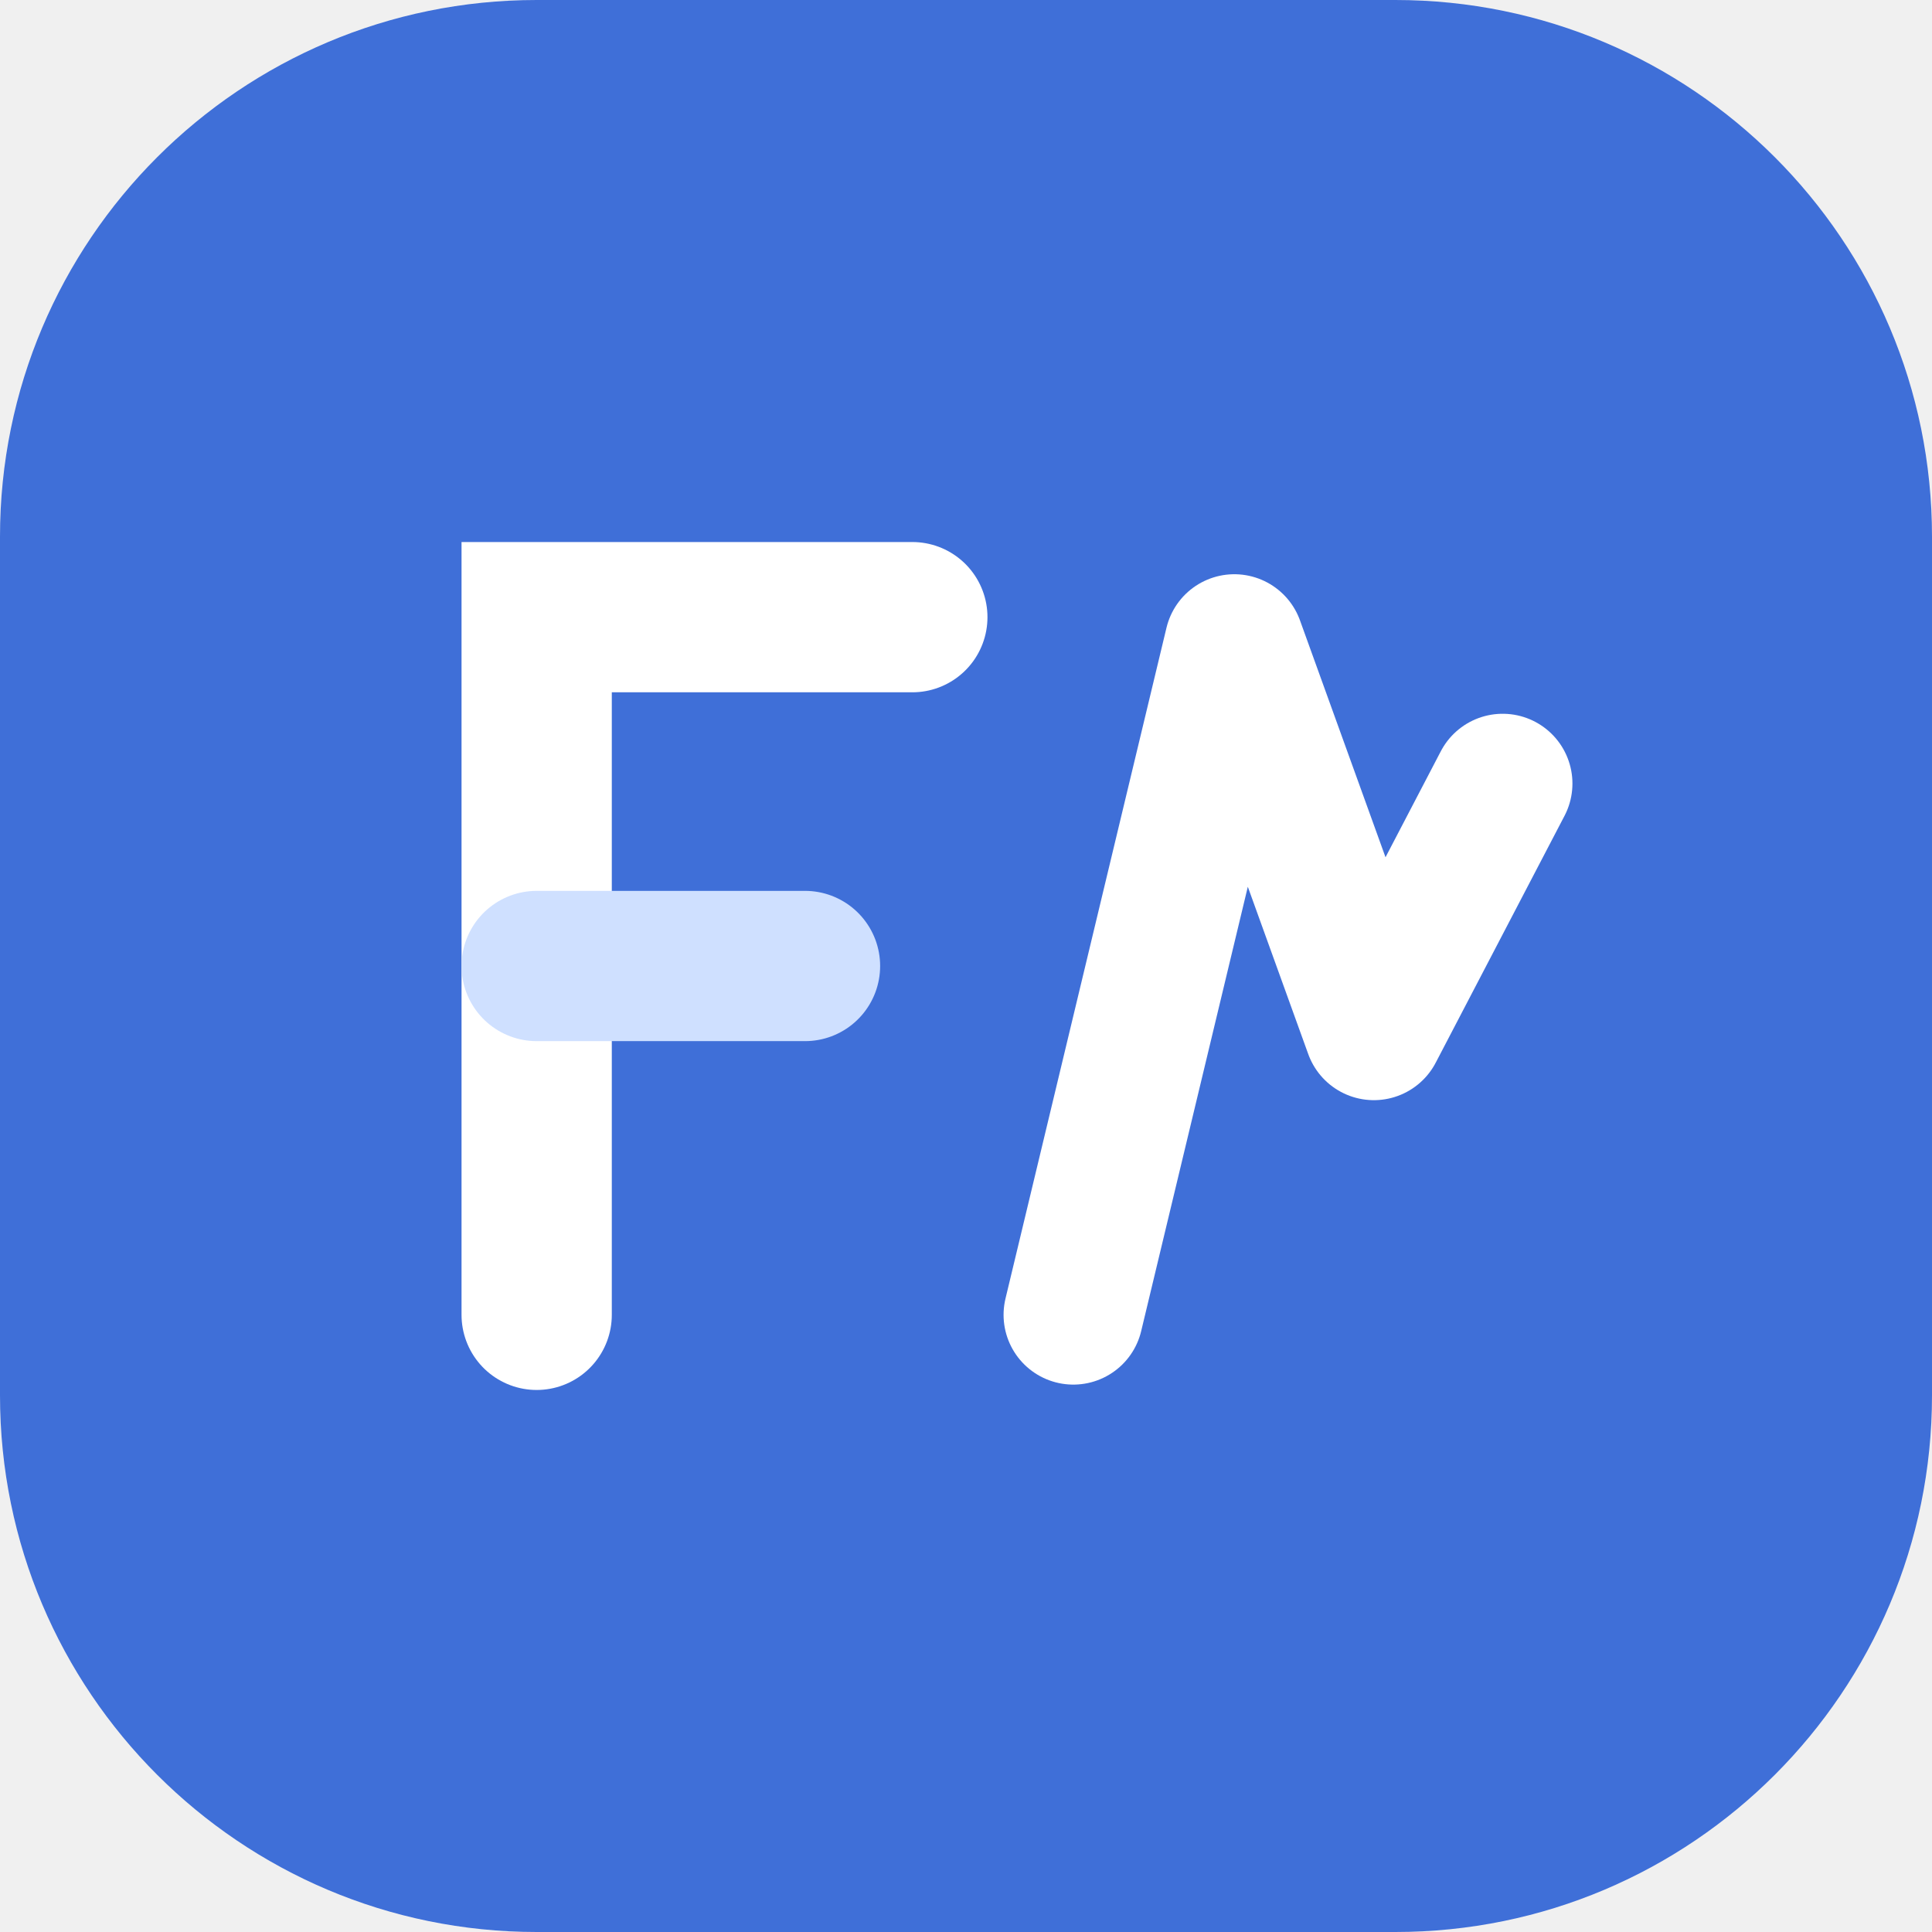
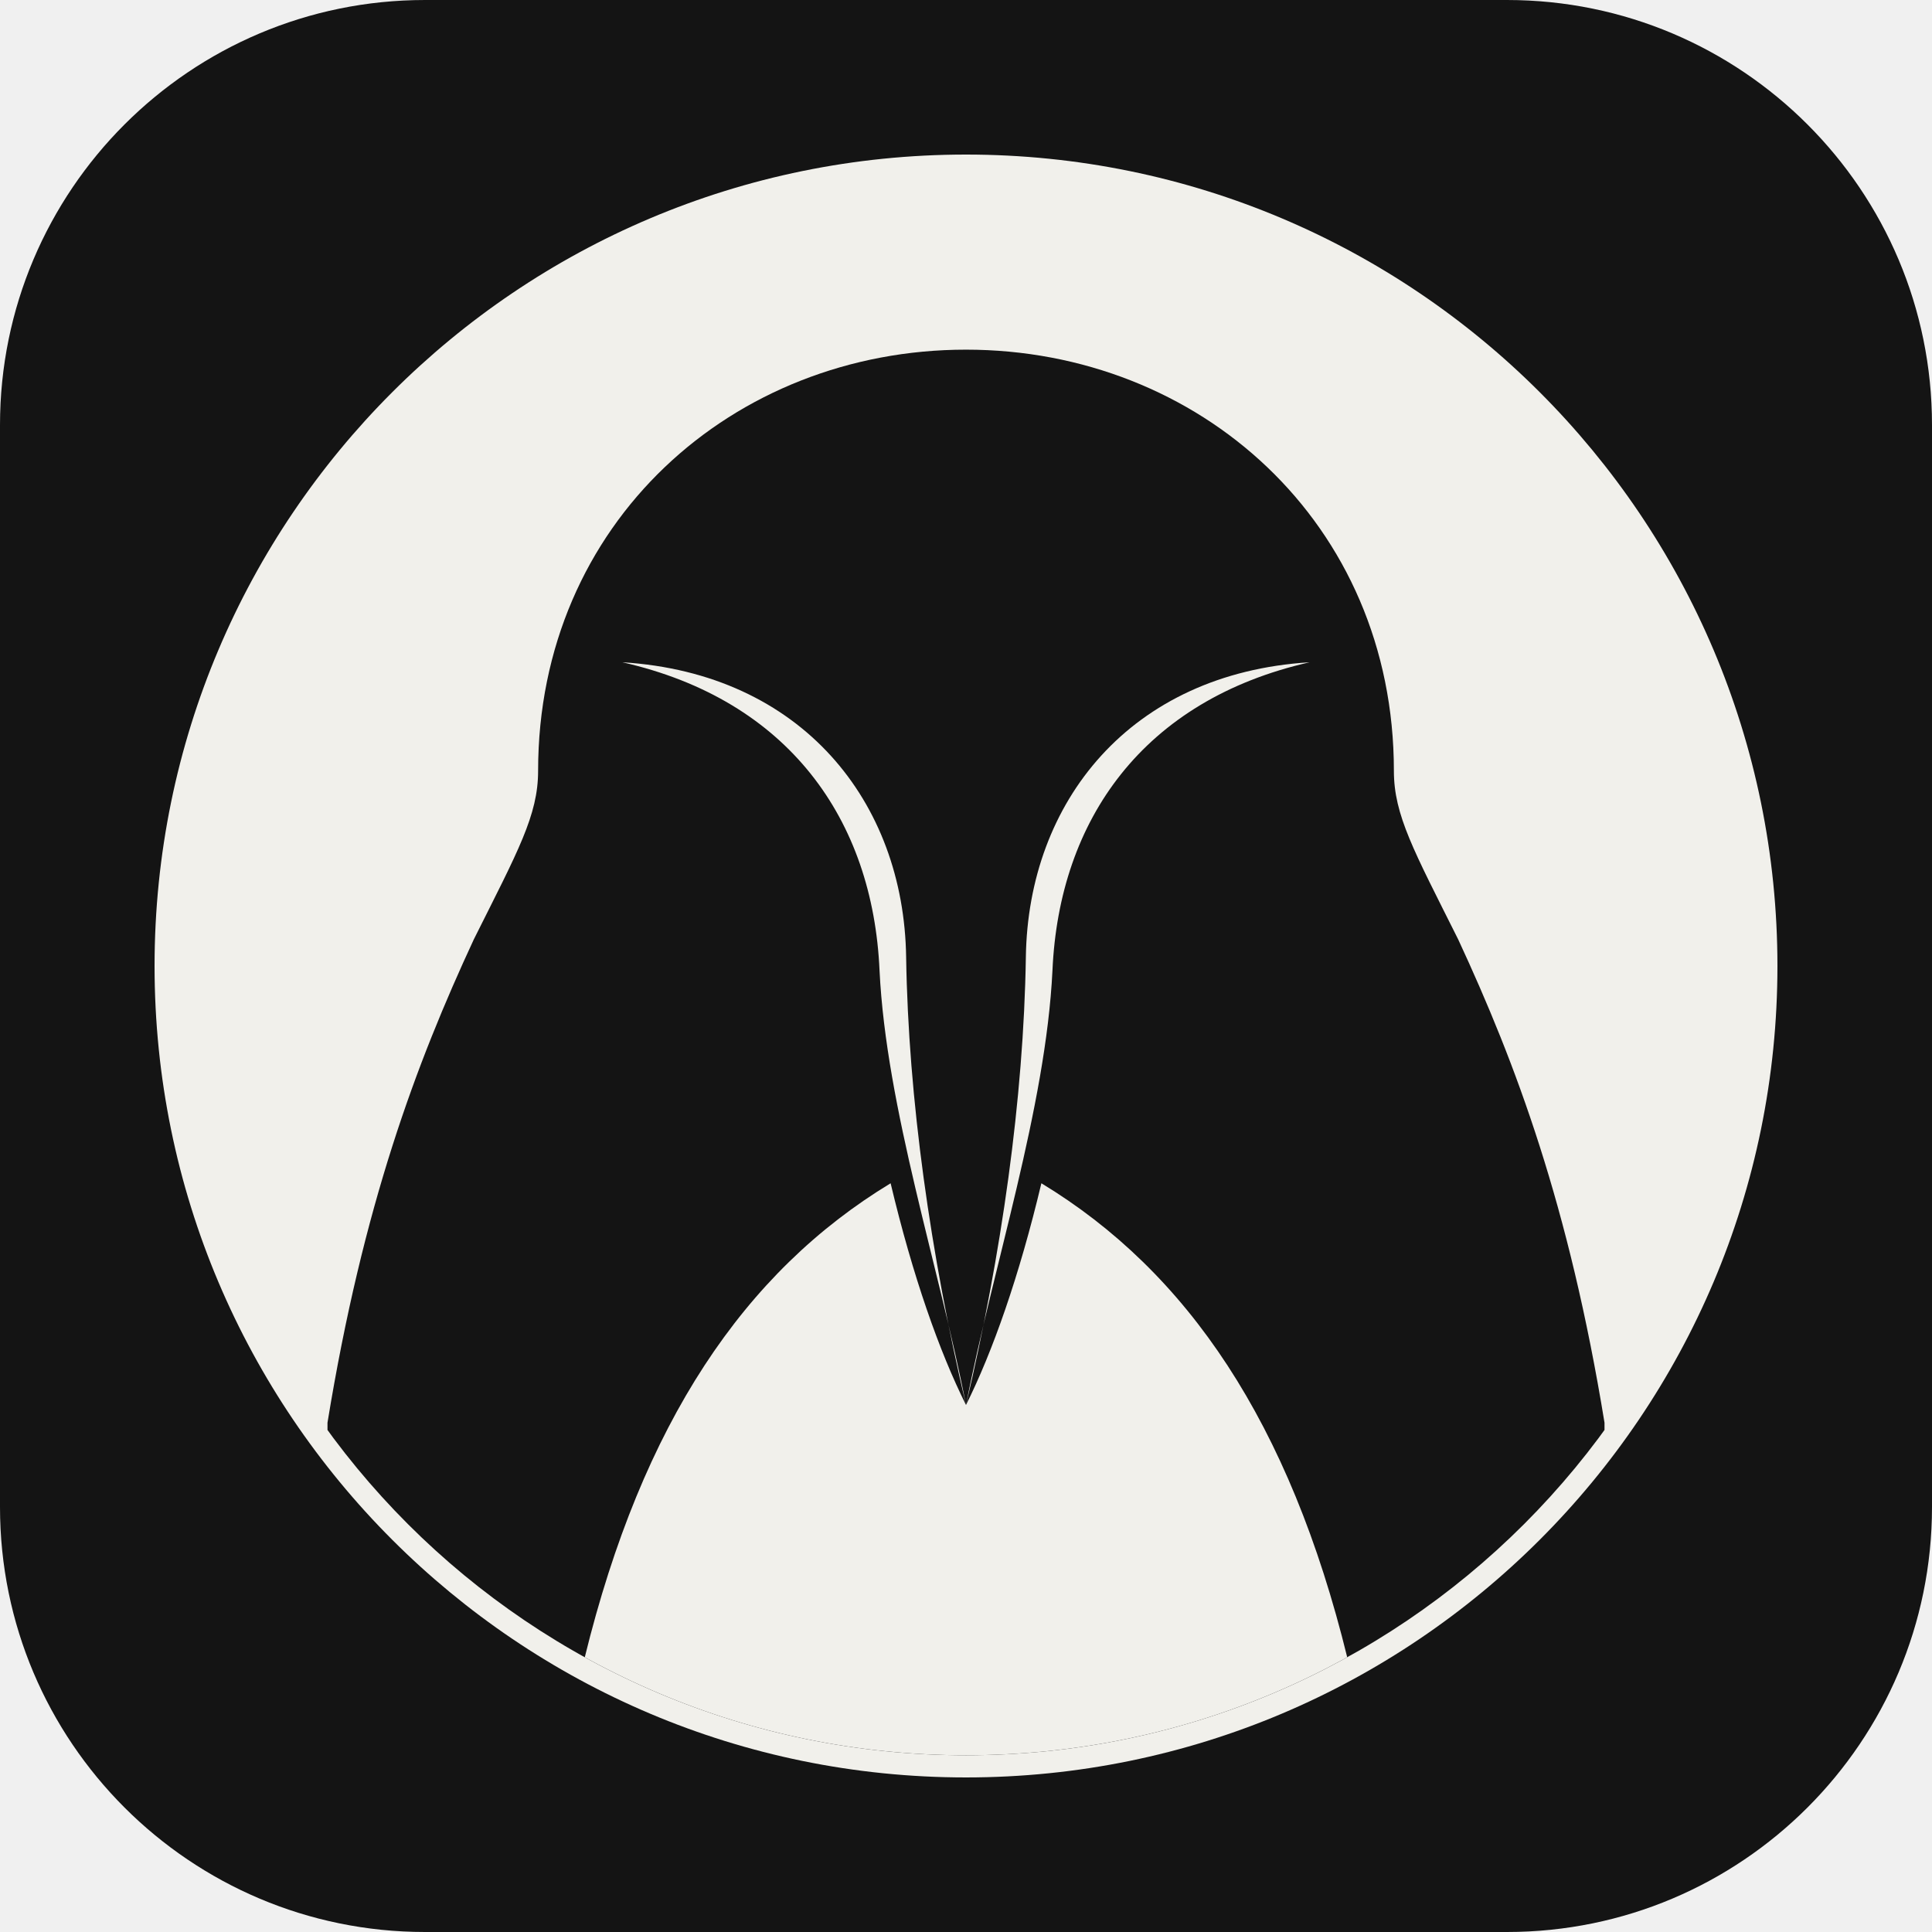
- <svg xmlns="http://www.w3.org/2000/svg" viewBox="0 0 36 36">
-   <rect width="36" height="36" rx="10" fill="#3f6fd8" />
-   <path d="M10 24.5V11.5h7" stroke="#ffffff" stroke-width="2.8" stroke-linecap="round" fill="none" />
-   <path d="M10 18h5" stroke="#cfe0ff" stroke-width="2.8" stroke-linecap="round" />
-   <path d="M20 24.5l3-12.5 2.6 7.2 2.4-4.6" stroke="#ffffff" stroke-width="2.6" stroke-linecap="round" stroke-linejoin="round" fill="none" />
+ <svg xmlns="http://www.w3.org/2000/svg" viewBox="204.286 204.286 871.429 871.429">
+   <rect x="204.286" y="204.286" width="871.429" height="871.429" rx="191.714" fill="#141414" />
+   <circle cx="640" cy="640" r="366" fill="#f1f0eb" />
+   <clipPath id="r">
+     <circle cx="640" cy="640" r="356" />
+   </clipPath>
+   <g clip-path="url(#r)">
+     <path d="M352 846 C368 748 392 684 418 628 C438 588 447 572 447 552 C447 440 535 362 640 362 C745 362 833 440 833 552 C833 572 842 588 862 628 C888 684 912 748 928 846 L928 1010 L352 1010 Z" fill="#141414" />
+     <path d="M462 1010 L468 952 C494 846 540 778 606 738 C616 780 628 814 640 838 C652 814 664 780 674 738 C740 778 786 846 812 952 L818 1010 Z" fill="#f1f0eb" />
+     <path d="M485 503 C566 508 612 566 613 636 C614 700 624 770 640 838 C628 776 604 704 601 642 C598 574 560 520 485 503 Z" fill="#f1f0eb" />
+     <path d="M795 503 C714 508 668 566 667 636 C666 700 656 770 640 838 C652 776 676 704 679 642 C682 574 720 520 795 503 Z" fill="#f1f0eb" />
+   </g>
</svg>
